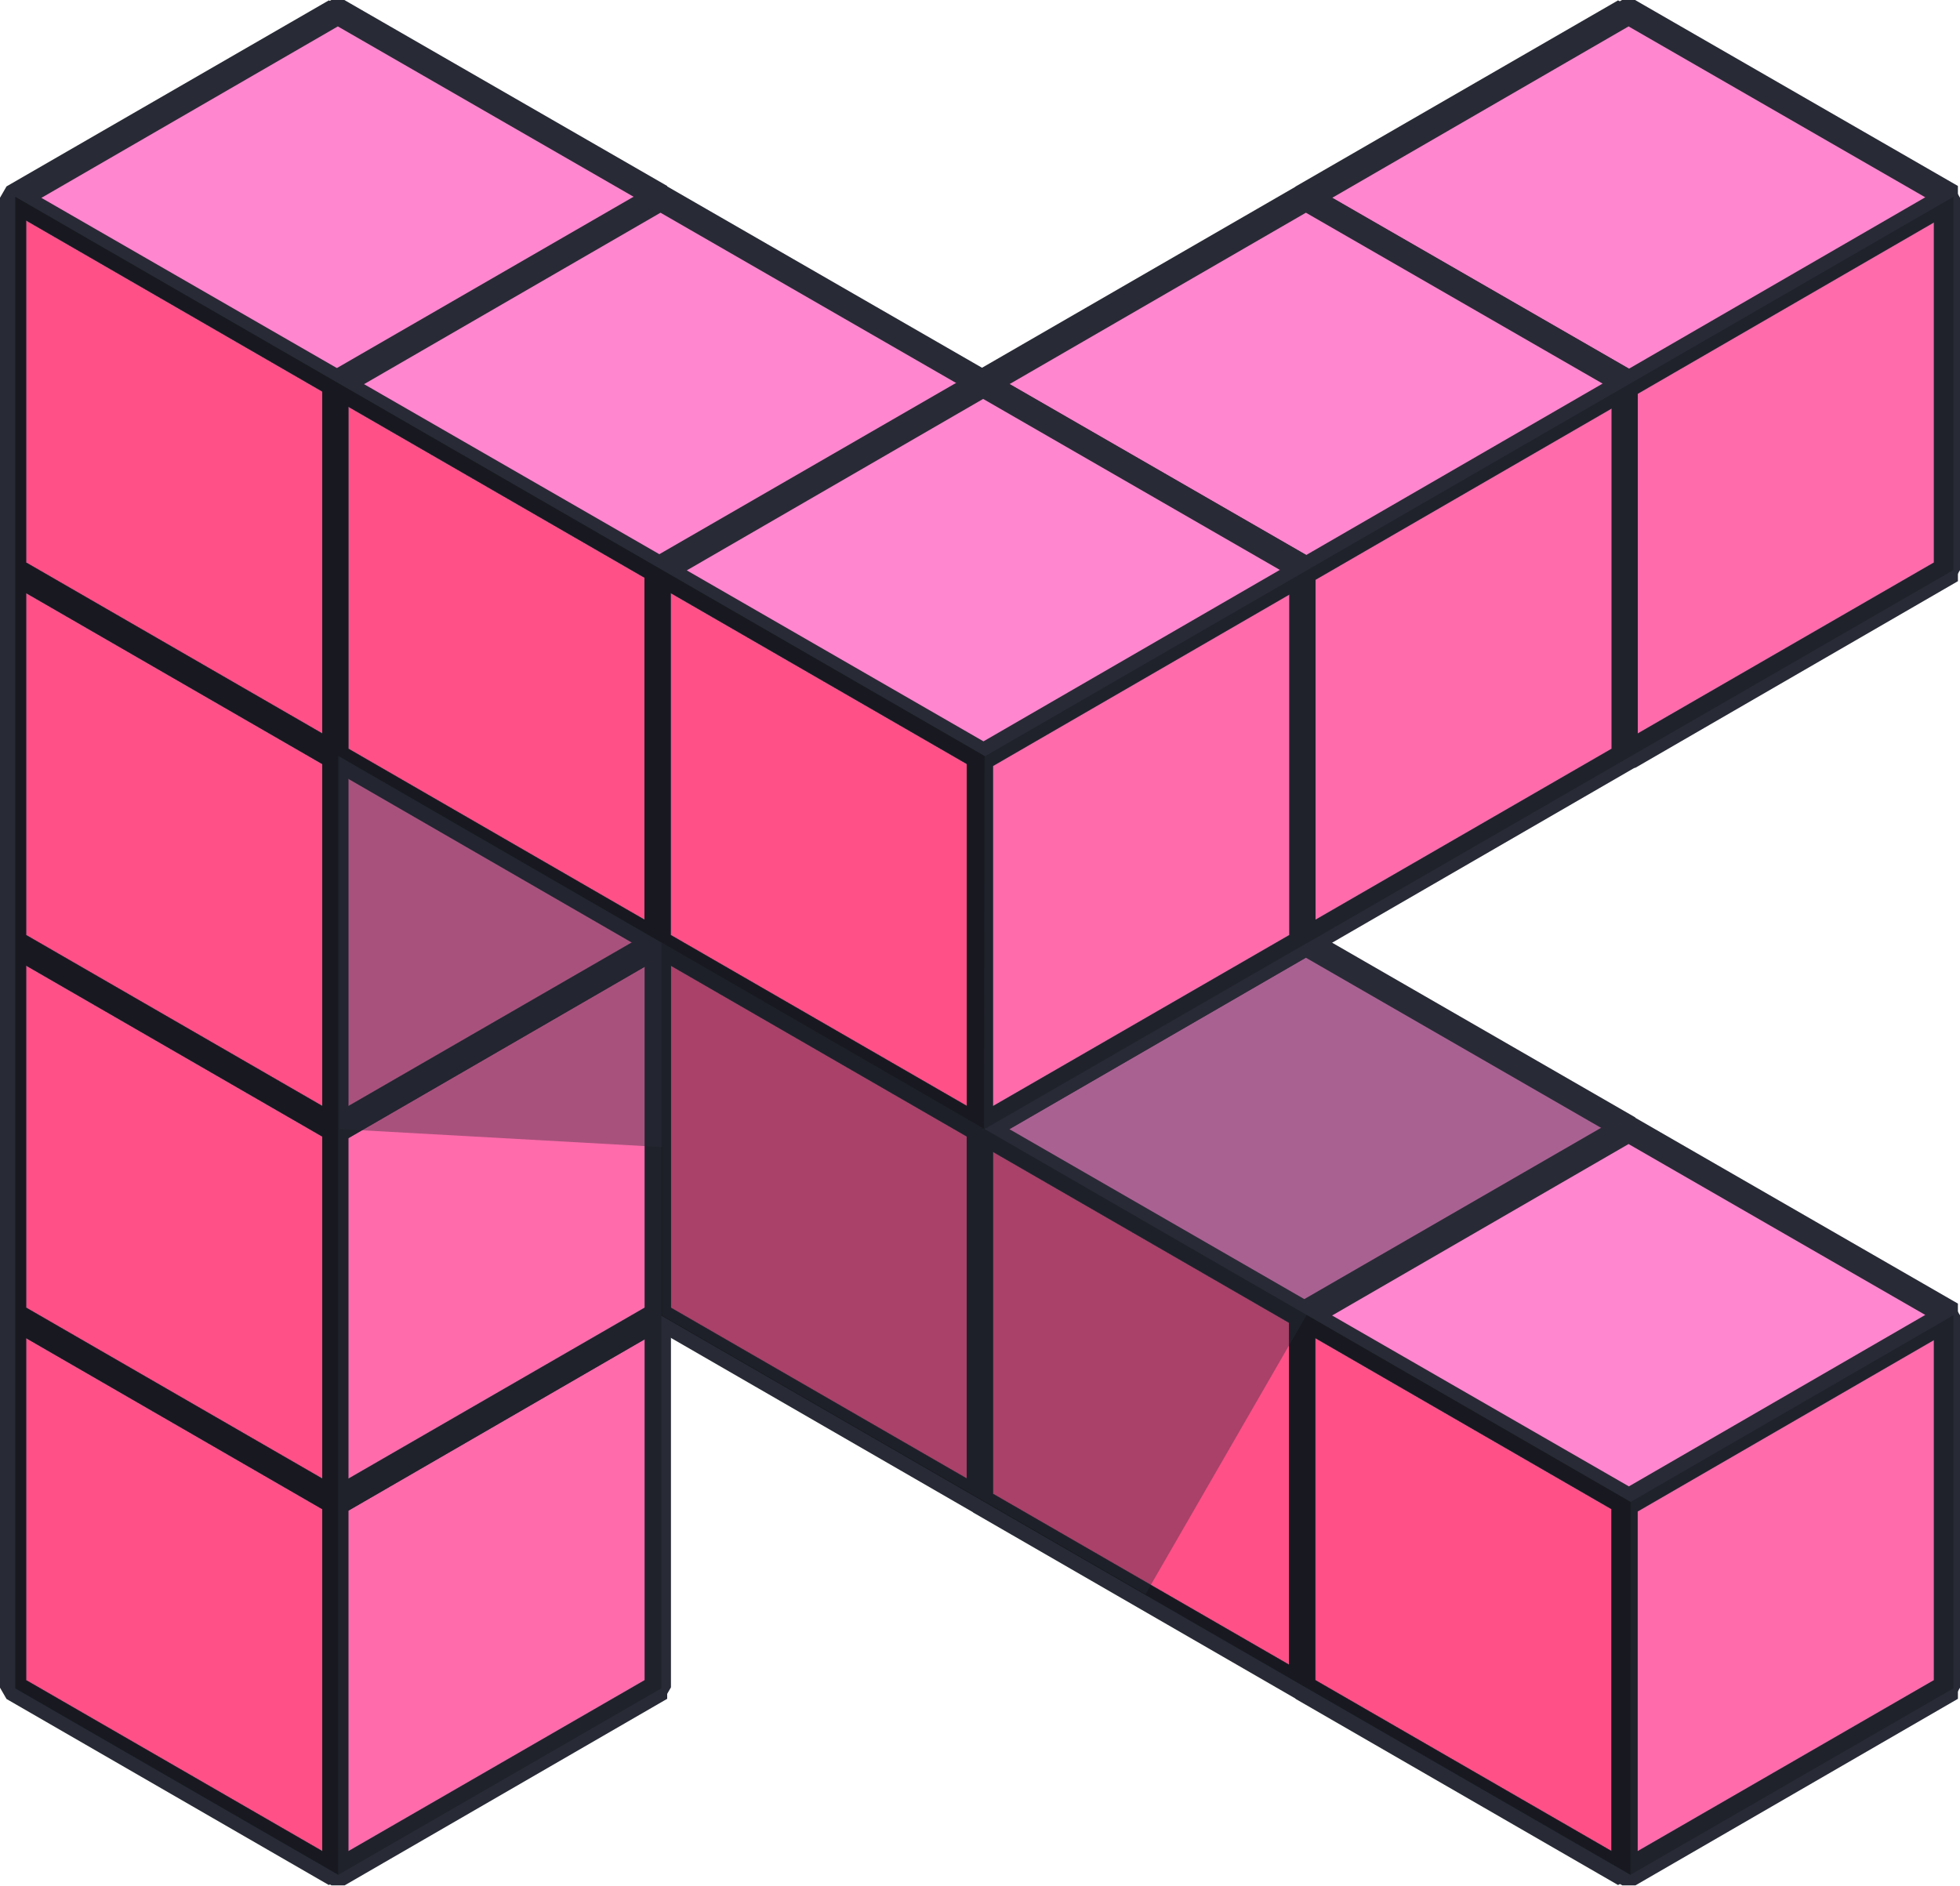
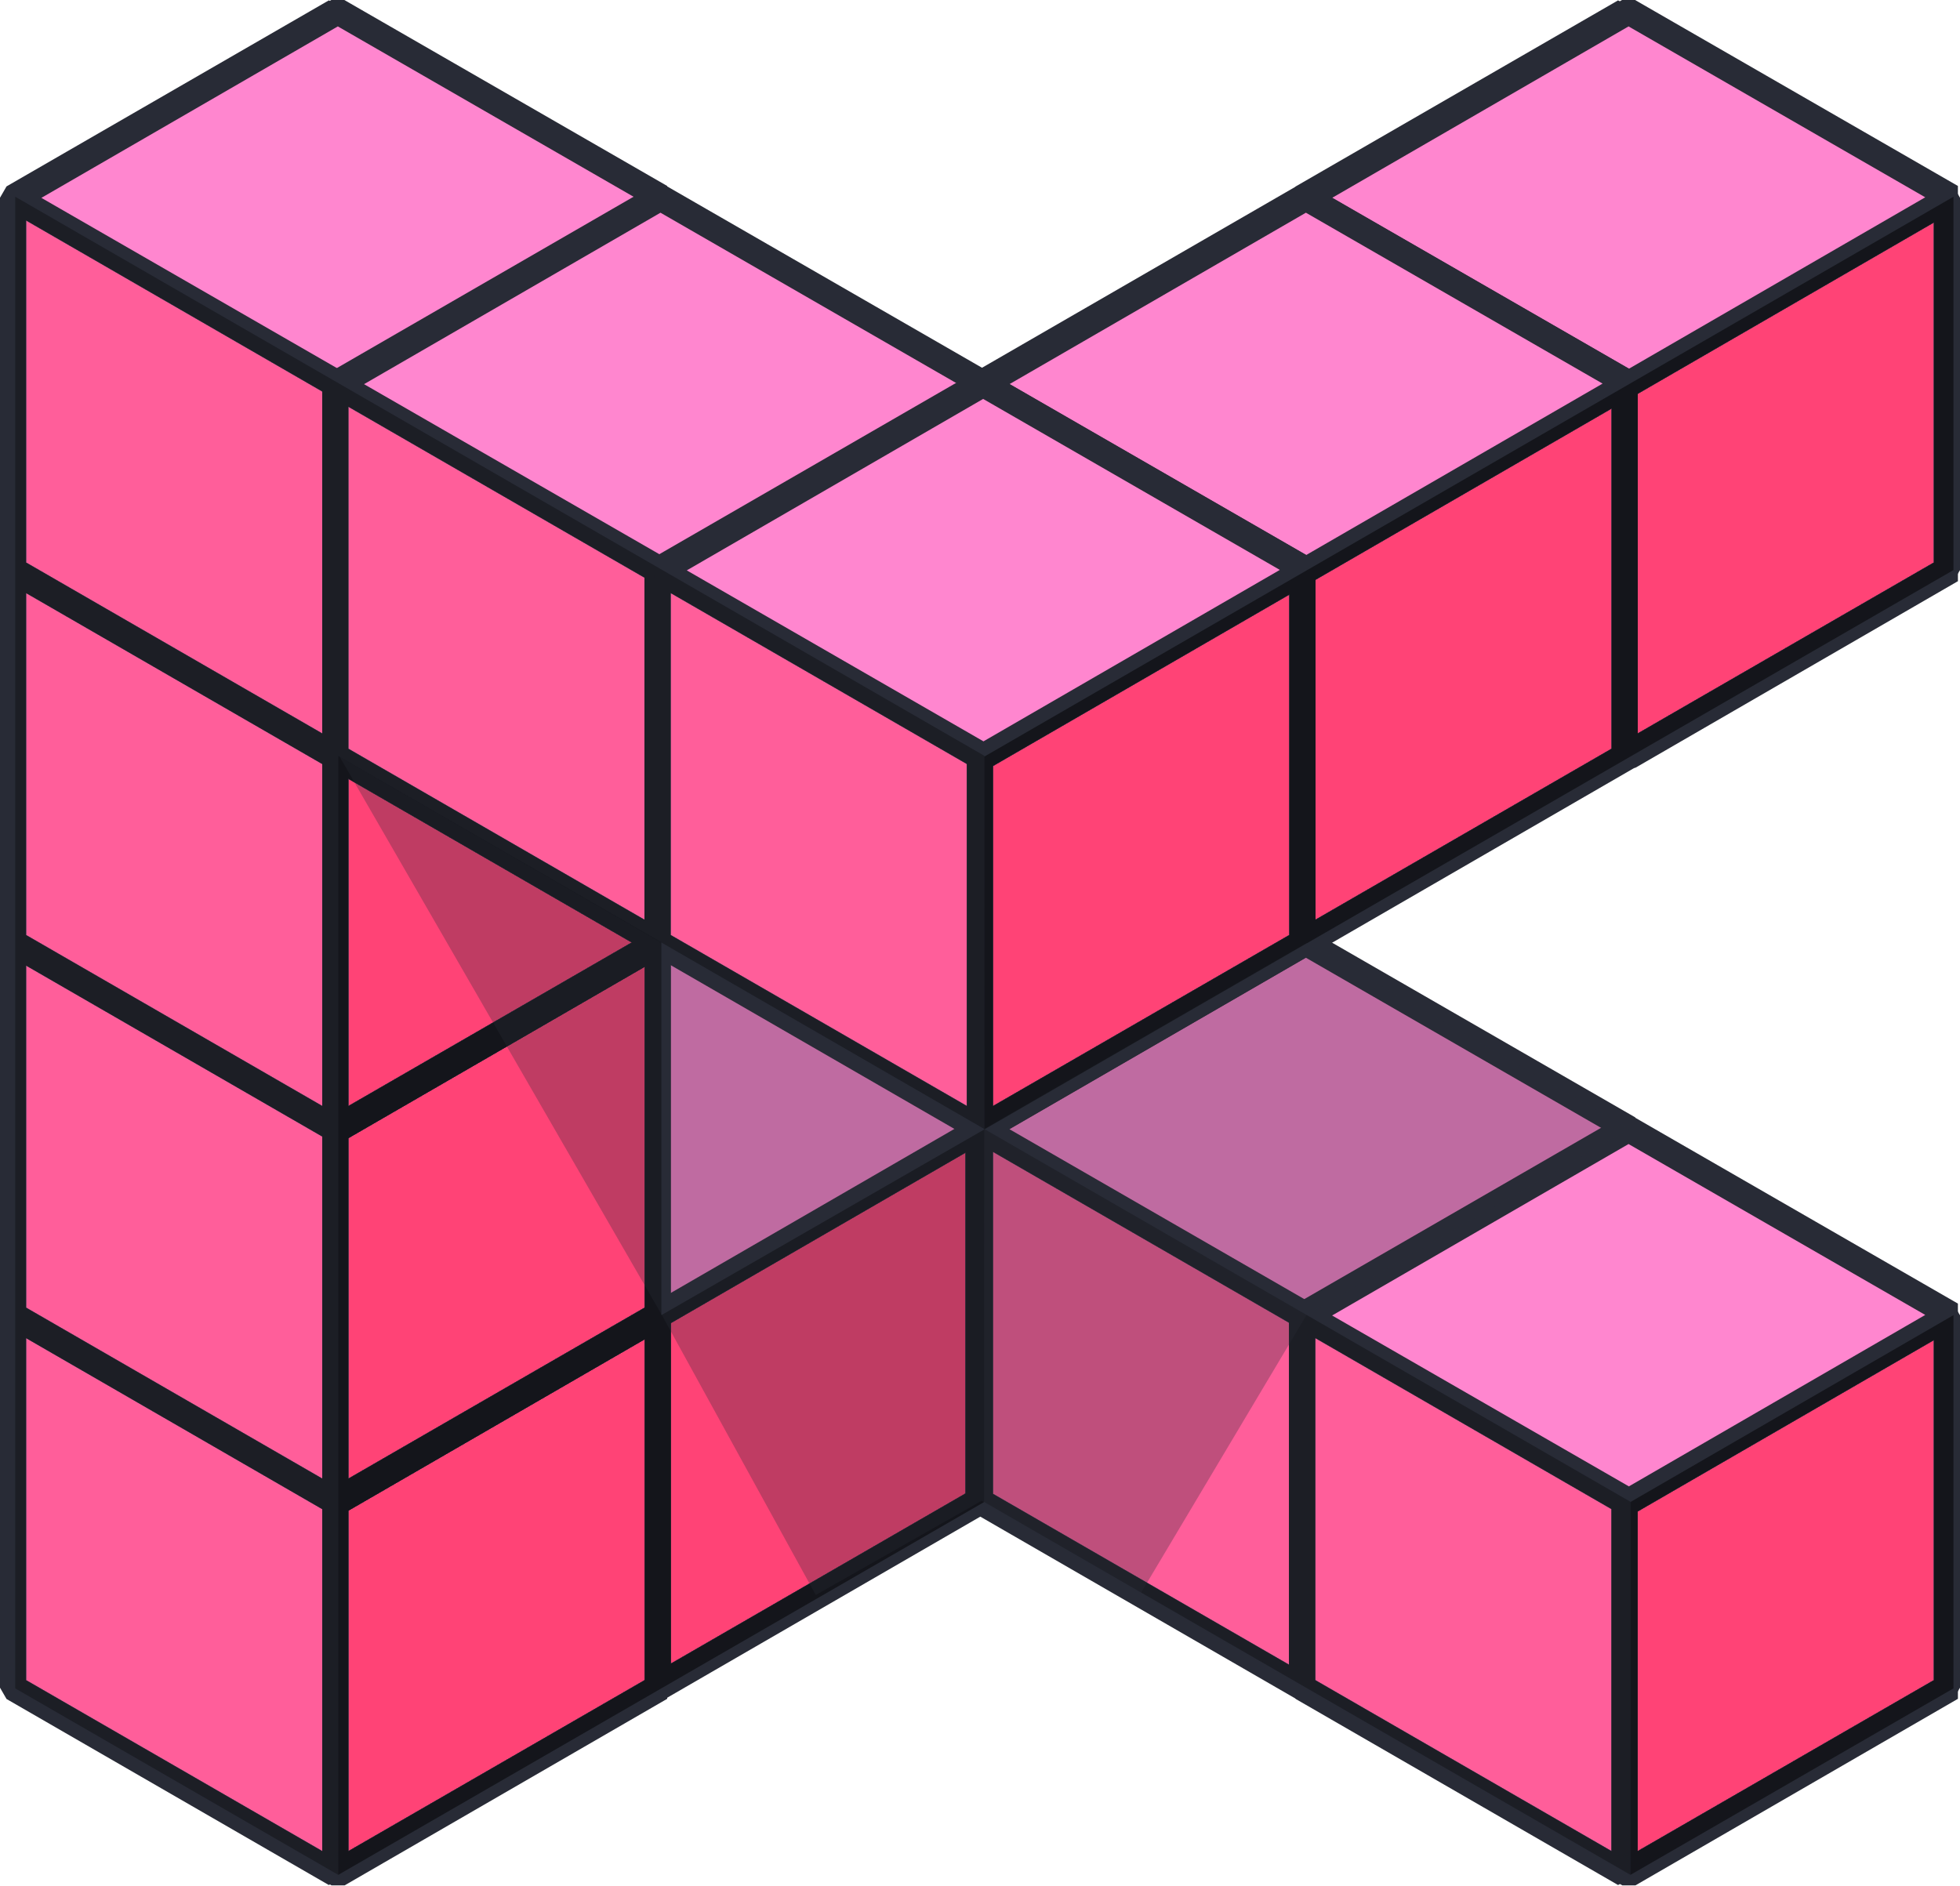
<svg xmlns="http://www.w3.org/2000/svg" viewBox="0 0 225 216.47">
  <defs>
-     <style>.cls-1{isolation:isolate;}.cls-2{fill:#ff86cf;stroke:#282b36;stroke-linejoin:bevel;stroke-width:3px;}.cls-3{opacity:0.2;}.cls-3,.cls-5{mix-blend-mode:color-burn;}.cls-4{fill:#282b36;}.cls-5,.cls-6{opacity:0.4;}</style>
+     <style>.cls-1{isolation:isolate;}.cls-2{fill:#ff86cf;stroke:#282b36;stroke-linejoin:bevel;stroke-width:3px;}.cls-3{opacity:0.5;}.cls-3,.cls-5{mix-blend-mode:color-burn;}.cls-4{fill:#282b36;}.cls-5,.cls-6{opacity:0.3;}</style>
  </defs>
  <g class="cls-1">
    <g id="Layer_2" data-name="Layer 2">
      <g id="Layer_3" data-name="Layer 3">
        <polygon class="cls-2" points="112.86 129.62 149.92 150.97 112.9 172.39 75.84 151.04 112.86 129.62" />
        <polygon class="cls-2" points="112.5 129.61 149.5 150.97 149.5 108.25 112.5 86.88 112.5 129.61" />
        <polygon class="cls-2" points="75.5 108.25 112.5 86.88 112.5 129.61 75.5 150.97 75.5 108.25" />
        <polygon class="cls-2" points="75.5 151 112.5 172.36 112.5 129.63 75.5 108.27 75.5 151" />
        <polygon class="cls-2" points="112.5 129.63 149.5 108.27 149.5 151 112.5 172.36 112.5 129.63" />
        <polygon class="cls-2" points="112.86 86.85 149.92 108.2 112.9 129.62 75.84 108.27 112.86 86.85" />
+         <polygon class="cls-2" points="75.61 150.97 112.67 172.32 75.64 193.74 38.58 172.39 75.61 150.97" />
+         <polygon class="cls-2" points="75.33 150.96 112.33 172.32 112.33 129.6 75.33 108.23 75.33 150.96" />
+         <polygon class="cls-2" points="38.33 129.6 75.33 108.23 75.33 150.96 38.33 172.32 38.33 129.6" />
+         <polygon class="cls-2" points="38.33 172.34 75.33 193.71 75.33 150.98 38.33 129.62 38.33 172.34" />
+         <polygon class="cls-2" points="75.33 150.98 112.33 129.62 112.33 172.34 75.33 193.71 75.33 150.98" />
+         <polygon class="cls-2" points="75.61 108.2 112.67 129.55 75.64 150.97 38.58 129.62 75.61 108.2" />
        <polygon class="cls-2" points="149.91 151.01 186.97 172.36 149.94 193.78 112.88 172.43 149.91 151.01" />
        <polygon class="cls-2" points="149.5 151 186.5 172.36 186.5 129.63 149.5 108.27 149.5 151" />
        <polygon class="cls-2" points="112.5 129.63 149.5 108.27 149.5 151 112.5 172.36 112.5 129.63" />
        <polygon class="cls-2" points="112.5 172.38 149.5 193.74 149.5 151.02 112.5 129.66 112.5 172.38" />
        <polygon class="cls-2" points="149.5 151.02 186.5 129.66 186.5 172.38 149.5 193.74 149.5 151.02" />
        <polygon class="cls-2" points="149.91 108.23 186.97 129.59 149.94 151.01 112.88 129.65 149.91 108.23" />
        <polygon class="cls-2" points="186.95 172.39 224.01 193.75 186.99 215.17 149.92 193.81 186.95 172.39" />
        <polygon class="cls-2" points="186.5 172.38 223.5 193.74 223.5 151.02 186.5 129.66 186.5 172.38" />
        <polygon class="cls-2" points="149.5 151.02 186.5 129.66 186.5 172.38 149.5 193.74 149.5 151.02" />
        <polygon class="cls-2" points="149.5 193.77 186.5 215.13 186.5 172.41 149.5 151.04 149.5 193.77" />
        <polygon class="cls-2" points="186.5 172.41 223.5 151.04 223.5 193.77 186.5 215.13 186.5 172.41" />
        <polygon class="cls-2" points="186.95 129.62 224.01 150.97 186.99 172.39 149.92 151.04 186.95 129.62" />
        <polygon class="cls-2" points="38.78 172.39 75.84 193.75 38.81 215.17 1.75 193.81 38.78 172.39" />
        <polygon class="cls-2" points="38.5 172.38 75.5 193.74 75.5 151.02 38.5 129.66 38.5 172.38" />
        <polygon class="cls-2" points="1.5 151.02 38.5 129.66 38.5 172.38 1.5 193.74 1.5 151.02" />
        <polygon class="cls-2" points="1.5 193.77 38.5 215.13 38.5 172.41 1.5 151.04 1.5 193.77" />
        <polygon class="cls-2" points="38.5 172.41 75.5 151.04 75.5 193.77 38.5 215.13 38.5 172.41" />
        <polygon class="cls-2" points="38.78 129.62 75.84 150.97 38.81 172.39 1.75 151.04 38.78 129.62" />
        <polygon class="cls-2" points="186.95 44.07 224.01 65.43 186.99 86.85 149.92 65.49 186.95 44.07" />
        <polygon class="cls-2" points="186.5 44.06 223.5 65.42 223.5 22.7 186.5 1.34 186.5 44.06" />
        <polygon class="cls-2" points="149.5 22.7 186.5 1.34 186.5 44.06 149.5 65.42 149.5 22.7" />
        <polygon class="cls-2" points="149.5 65.45 186.5 86.81 186.5 44.09 149.5 22.72 149.5 65.45" />
        <polygon class="cls-2" points="186.5 44.09 223.5 22.72 223.5 65.45 186.5 86.81 186.5 44.09" />
        <polygon class="cls-2" points="186.95 1.3 224.01 22.65 186.99 44.07 149.92 22.72 186.95 1.3" />
        <polygon class="cls-2" points="38.78 129.62 75.84 150.97 38.81 172.39 1.75 151.04 38.78 129.62" />
        <polygon class="cls-2" points="38.5 129.61 75.5 150.97 75.5 108.25 38.5 86.88 38.5 129.61" />
        <polygon class="cls-2" points="1.5 108.25 38.5 86.88 38.5 129.61 1.5 150.97 1.5 108.25" />
        <polygon class="cls-2" points="1.5 151 38.5 172.36 38.5 129.63 1.5 108.27 1.5 151" />
        <polygon class="cls-2" points="38.5 129.63 75.5 108.27 75.5 151 38.5 172.36 38.5 129.63" />
        <polygon class="cls-2" points="38.78 86.85 75.84 108.2 38.81 129.62 1.75 108.27 38.78 86.85" />
        <polygon class="cls-2" points="38.78 86.85 75.84 108.2 38.81 129.62 1.75 108.27 38.78 86.85" />
        <polygon class="cls-2" points="38.5 86.83 75.5 108.2 75.5 65.47 38.5 44.11 38.5 86.83" />
        <polygon class="cls-2" points="1.5 65.47 38.5 44.11 38.5 86.83 1.5 108.2 1.5 65.47" />
        <polygon class="cls-2" points="1.5 108.22 38.5 129.58 38.5 86.86 1.5 65.5 1.5 108.22" />
        <polygon class="cls-2" points="38.5 86.86 75.5 65.5 75.5 108.22 38.5 129.58 38.5 86.86" />
        <polygon class="cls-2" points="38.78 44.07 75.84 65.43 38.81 86.85 1.75 65.49 38.78 44.07" />
        <polygon class="cls-2" points="38.78 44.07 75.84 65.43 38.81 86.85 1.75 65.49 38.78 44.07" />
        <polygon class="cls-2" points="38.5 44.06 75.5 65.42 75.5 22.7 38.5 1.34 38.5 44.06" />
        <polygon class="cls-2" points="1.5 22.7 38.5 1.34 38.5 44.06 1.5 65.42 1.5 22.7" />
        <polygon class="cls-2" points="1.5 65.45 38.5 86.81 38.5 44.09 1.5 22.72 1.5 65.45" />
        <polygon class="cls-2" points="38.5 44.09 75.5 22.72 75.5 65.45 38.5 86.81 38.5 44.09" />
        <polygon class="cls-2" points="38.78 1.3 75.84 22.65 38.81 44.07 1.75 22.72 38.78 1.3" />
        <polygon class="cls-2" points="75.82 65.46 112.88 86.81 75.86 108.23 38.79 86.88 75.82 65.46" />
        <polygon class="cls-2" points="75.5 65.45 112.5 86.81 112.5 44.09 75.5 22.72 75.5 65.45" />
        <polygon class="cls-2" points="38.5 44.09 75.5 22.72 75.5 65.45 38.5 86.81 38.5 44.09" />
        <polygon class="cls-2" points="38.5 86.83 75.5 108.2 75.5 65.47 38.5 44.11 38.5 86.83" />
        <polygon class="cls-2" points="75.5 65.47 112.5 44.11 112.5 86.83 75.5 108.2 75.5 65.47" />
        <polygon class="cls-2" points="75.82 22.69 112.88 44.04 75.86 65.46 38.79 44.11 75.82 22.69" />
        <polygon class="cls-2" points="149.91 65.46 186.97 86.81 149.94 108.23 112.88 86.88 149.91 65.46" />
        <polygon class="cls-2" points="149.5 65.45 186.5 86.81 186.5 44.09 149.5 22.72 149.5 65.45" />
        <polygon class="cls-2" points="112.5 44.09 149.5 22.72 149.5 65.45 112.5 86.81 112.5 44.09" />
        <polygon class="cls-2" points="112.5 86.83 149.5 108.2 149.5 65.47 112.5 44.11 112.5 86.83" />
        <polygon class="cls-2" points="149.5 65.47 186.5 44.11 186.5 86.83 149.5 108.2 149.5 65.47" />
        <polygon class="cls-2" points="149.91 22.69 186.97 44.04 149.94 65.46 112.88 44.11 149.91 22.69" />
        <polygon class="cls-2" points="112.86 86.85 149.92 108.2 112.9 129.62 75.84 108.27 112.86 86.85" />
        <polygon class="cls-2" points="112.5 86.83 149.5 108.2 149.5 65.47 112.5 44.11 112.5 86.83" />
        <polygon class="cls-2" points="75.5 65.47 112.5 44.11 112.5 86.83 75.5 108.2 75.5 65.47" />
        <polygon class="cls-2" points="75.5 108.22 112.5 129.58 112.5 86.86 75.5 65.5 75.5 108.22" />
        <polygon class="cls-2" points="112.5 86.86 149.5 65.5 149.5 108.22 112.5 129.58 112.5 86.86" />
        <polygon class="cls-2" points="112.86 44.07 149.92 65.43 112.9 86.85 75.84 65.49 112.86 44.07" />
        <g class="cls-3">
          <polygon class="cls-4" points="224.25 22.59 113.01 86.86 112.99 129.68 224.25 65.45 224.25 22.59" />
          <polygon class="cls-4" points="224.25 151 187.19 172.44 187.17 215.26 224.25 193.85 224.25 151" />
-           <polygon class="cls-4" points="75.92 193.85 38.83 215.26 38.83 86.79 75.92 108.2 75.92 193.85" />
+           <polygon class="cls-4" points="113 172.44 38.83 215.26 38.83 86.79 75.92 108.2 75.92 151 112.99 129.68 113 172.44" />
        </g>
        <g class="cls-5">
-           <polygon class="cls-4" points="187.19 172.44 75.92 108.2 75.92 151.06 187.17 215.26 187.19 172.44" />
+           <polygon class="cls-4" points="187.19 172.44 112.98 129.62 113.02 172.47 187.17 215.26 187.19 172.44" />
          <polygon class="cls-4" points="113.02 86.79 112.98 129.62 38.83 86.79 38.83 215.26 1.75 193.85 1.75 22.59 113.02 86.79" />
        </g>
        <g class="cls-6">
-           <polygon class="cls-4" points="39 86.9 112.98 129.63 150 108.27 187 129.63 150 150.96 131.5 183.03 76 151.02 76 131.7 39 129.63 39 86.9" />
+           <polygon class="cls-4" points="39 86.9 112.98 129.63 150 108.27 187 129.63 150 150.96 131 182.85 112.67 172.32 93.65 183.13 76 151.02 39 86.9" />
        </g>
      </g>
    </g>
  </g>
</svg>
